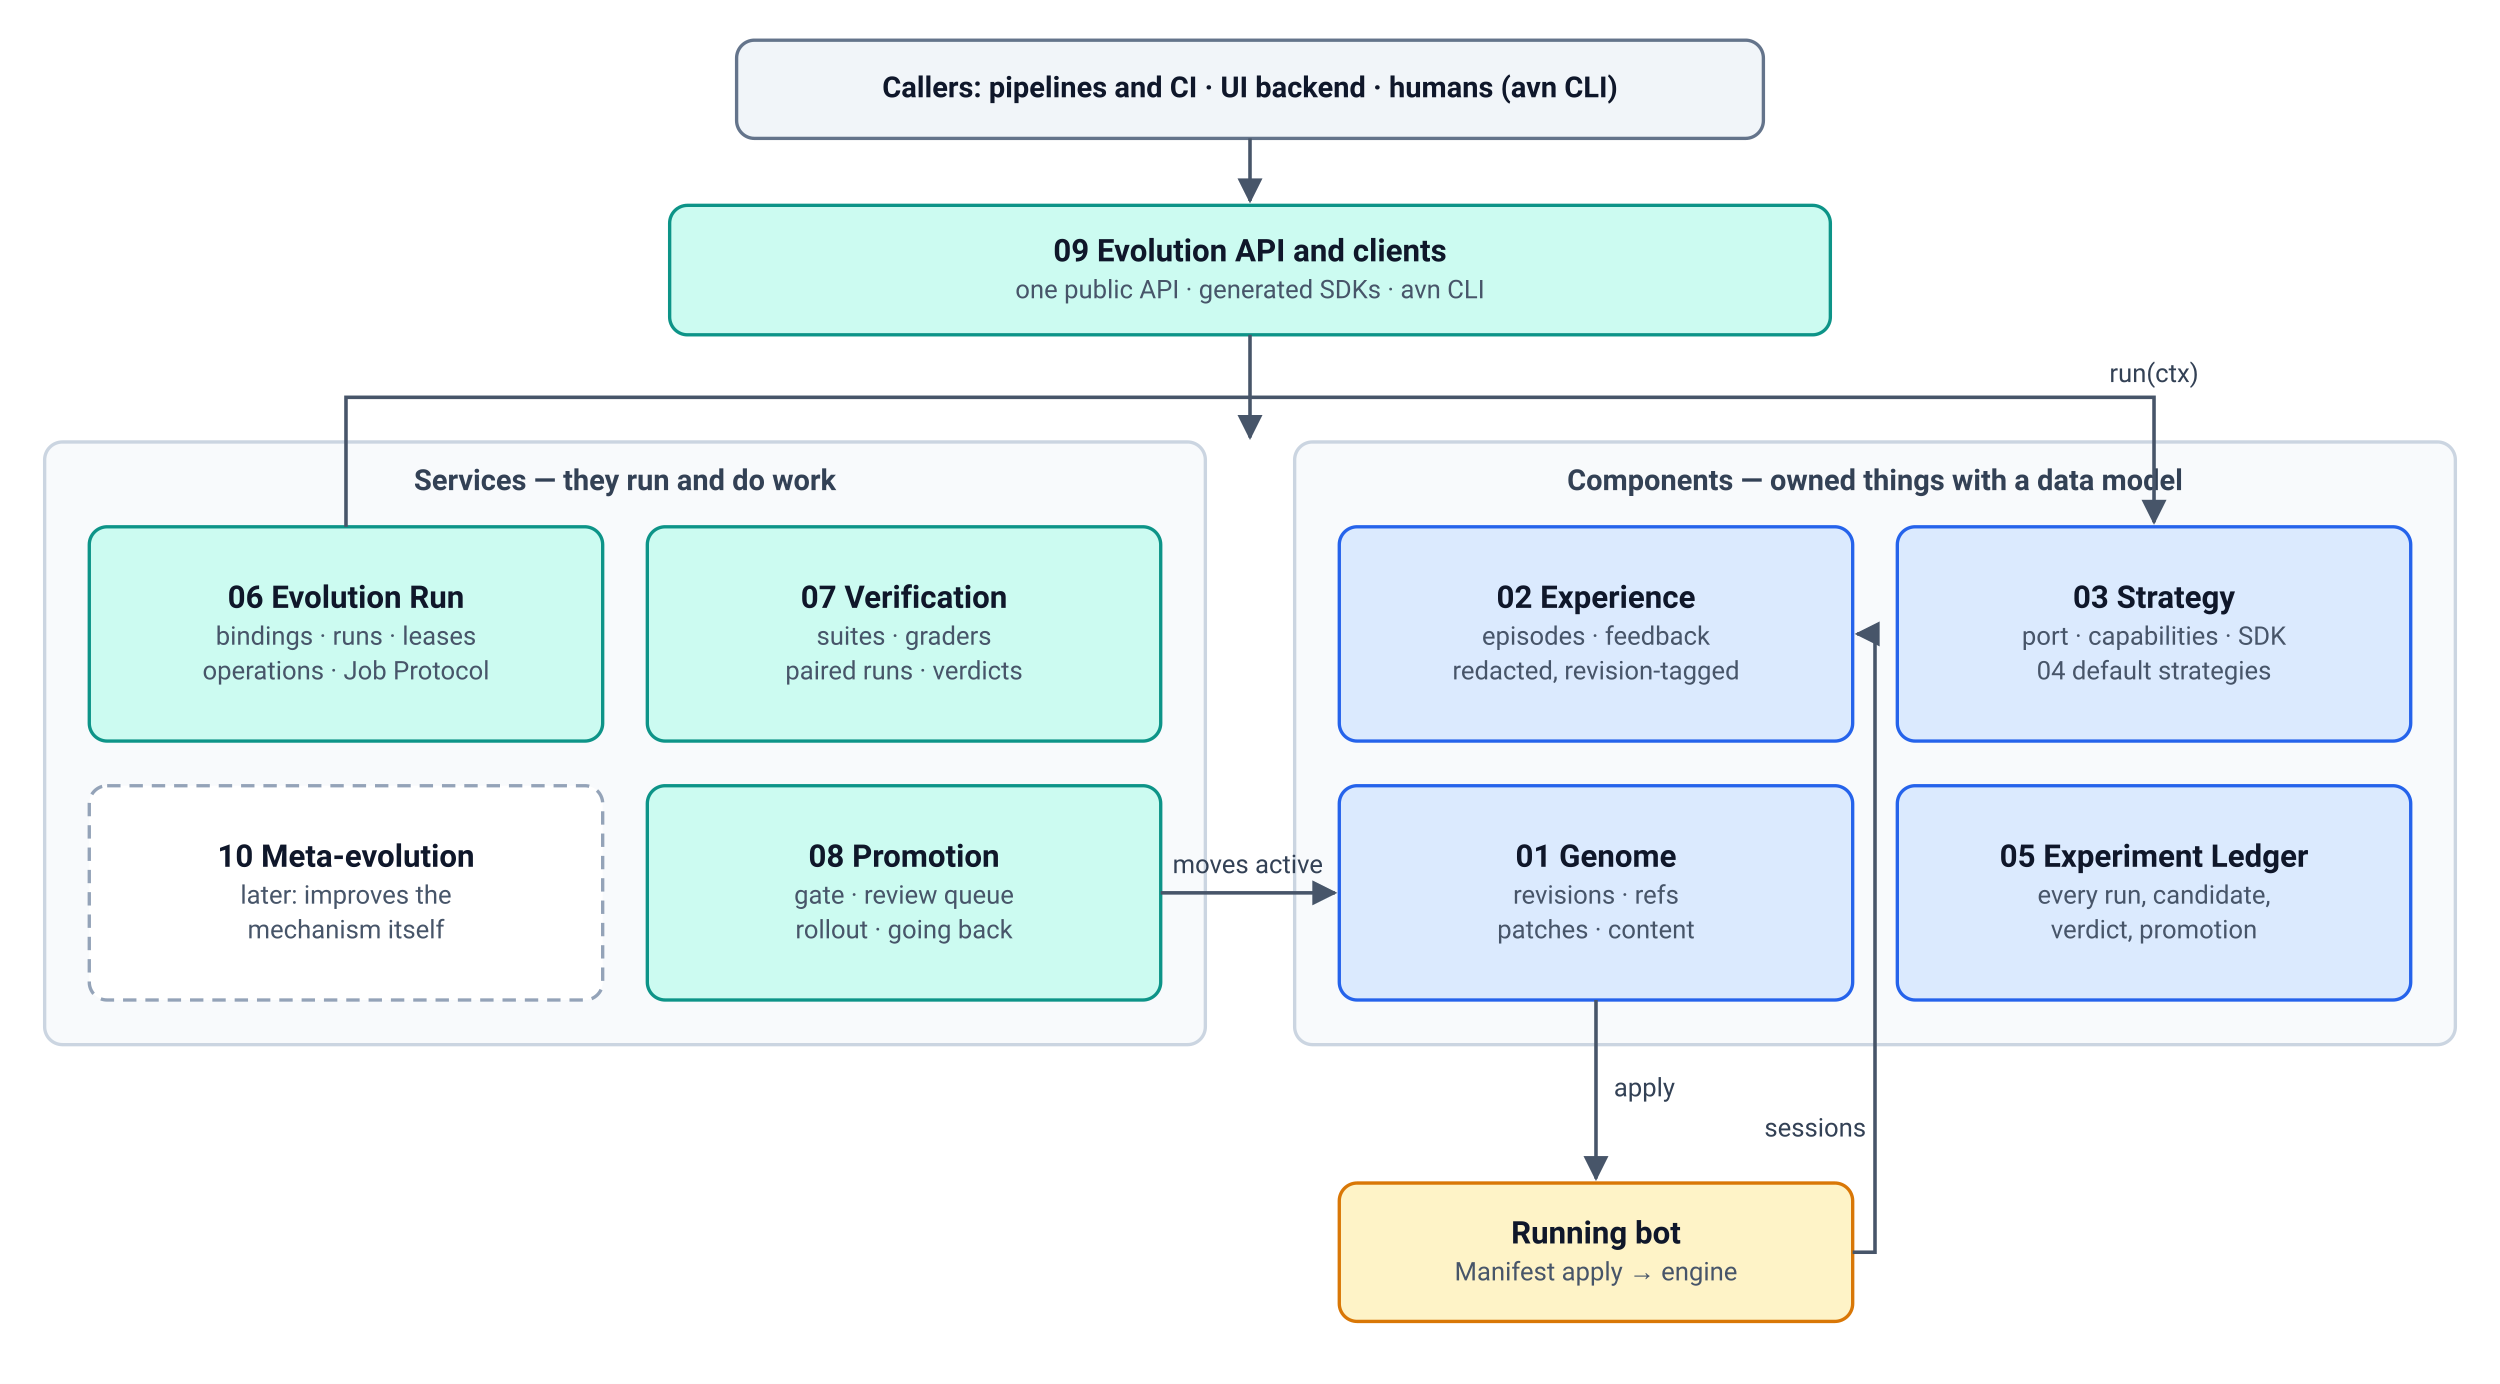
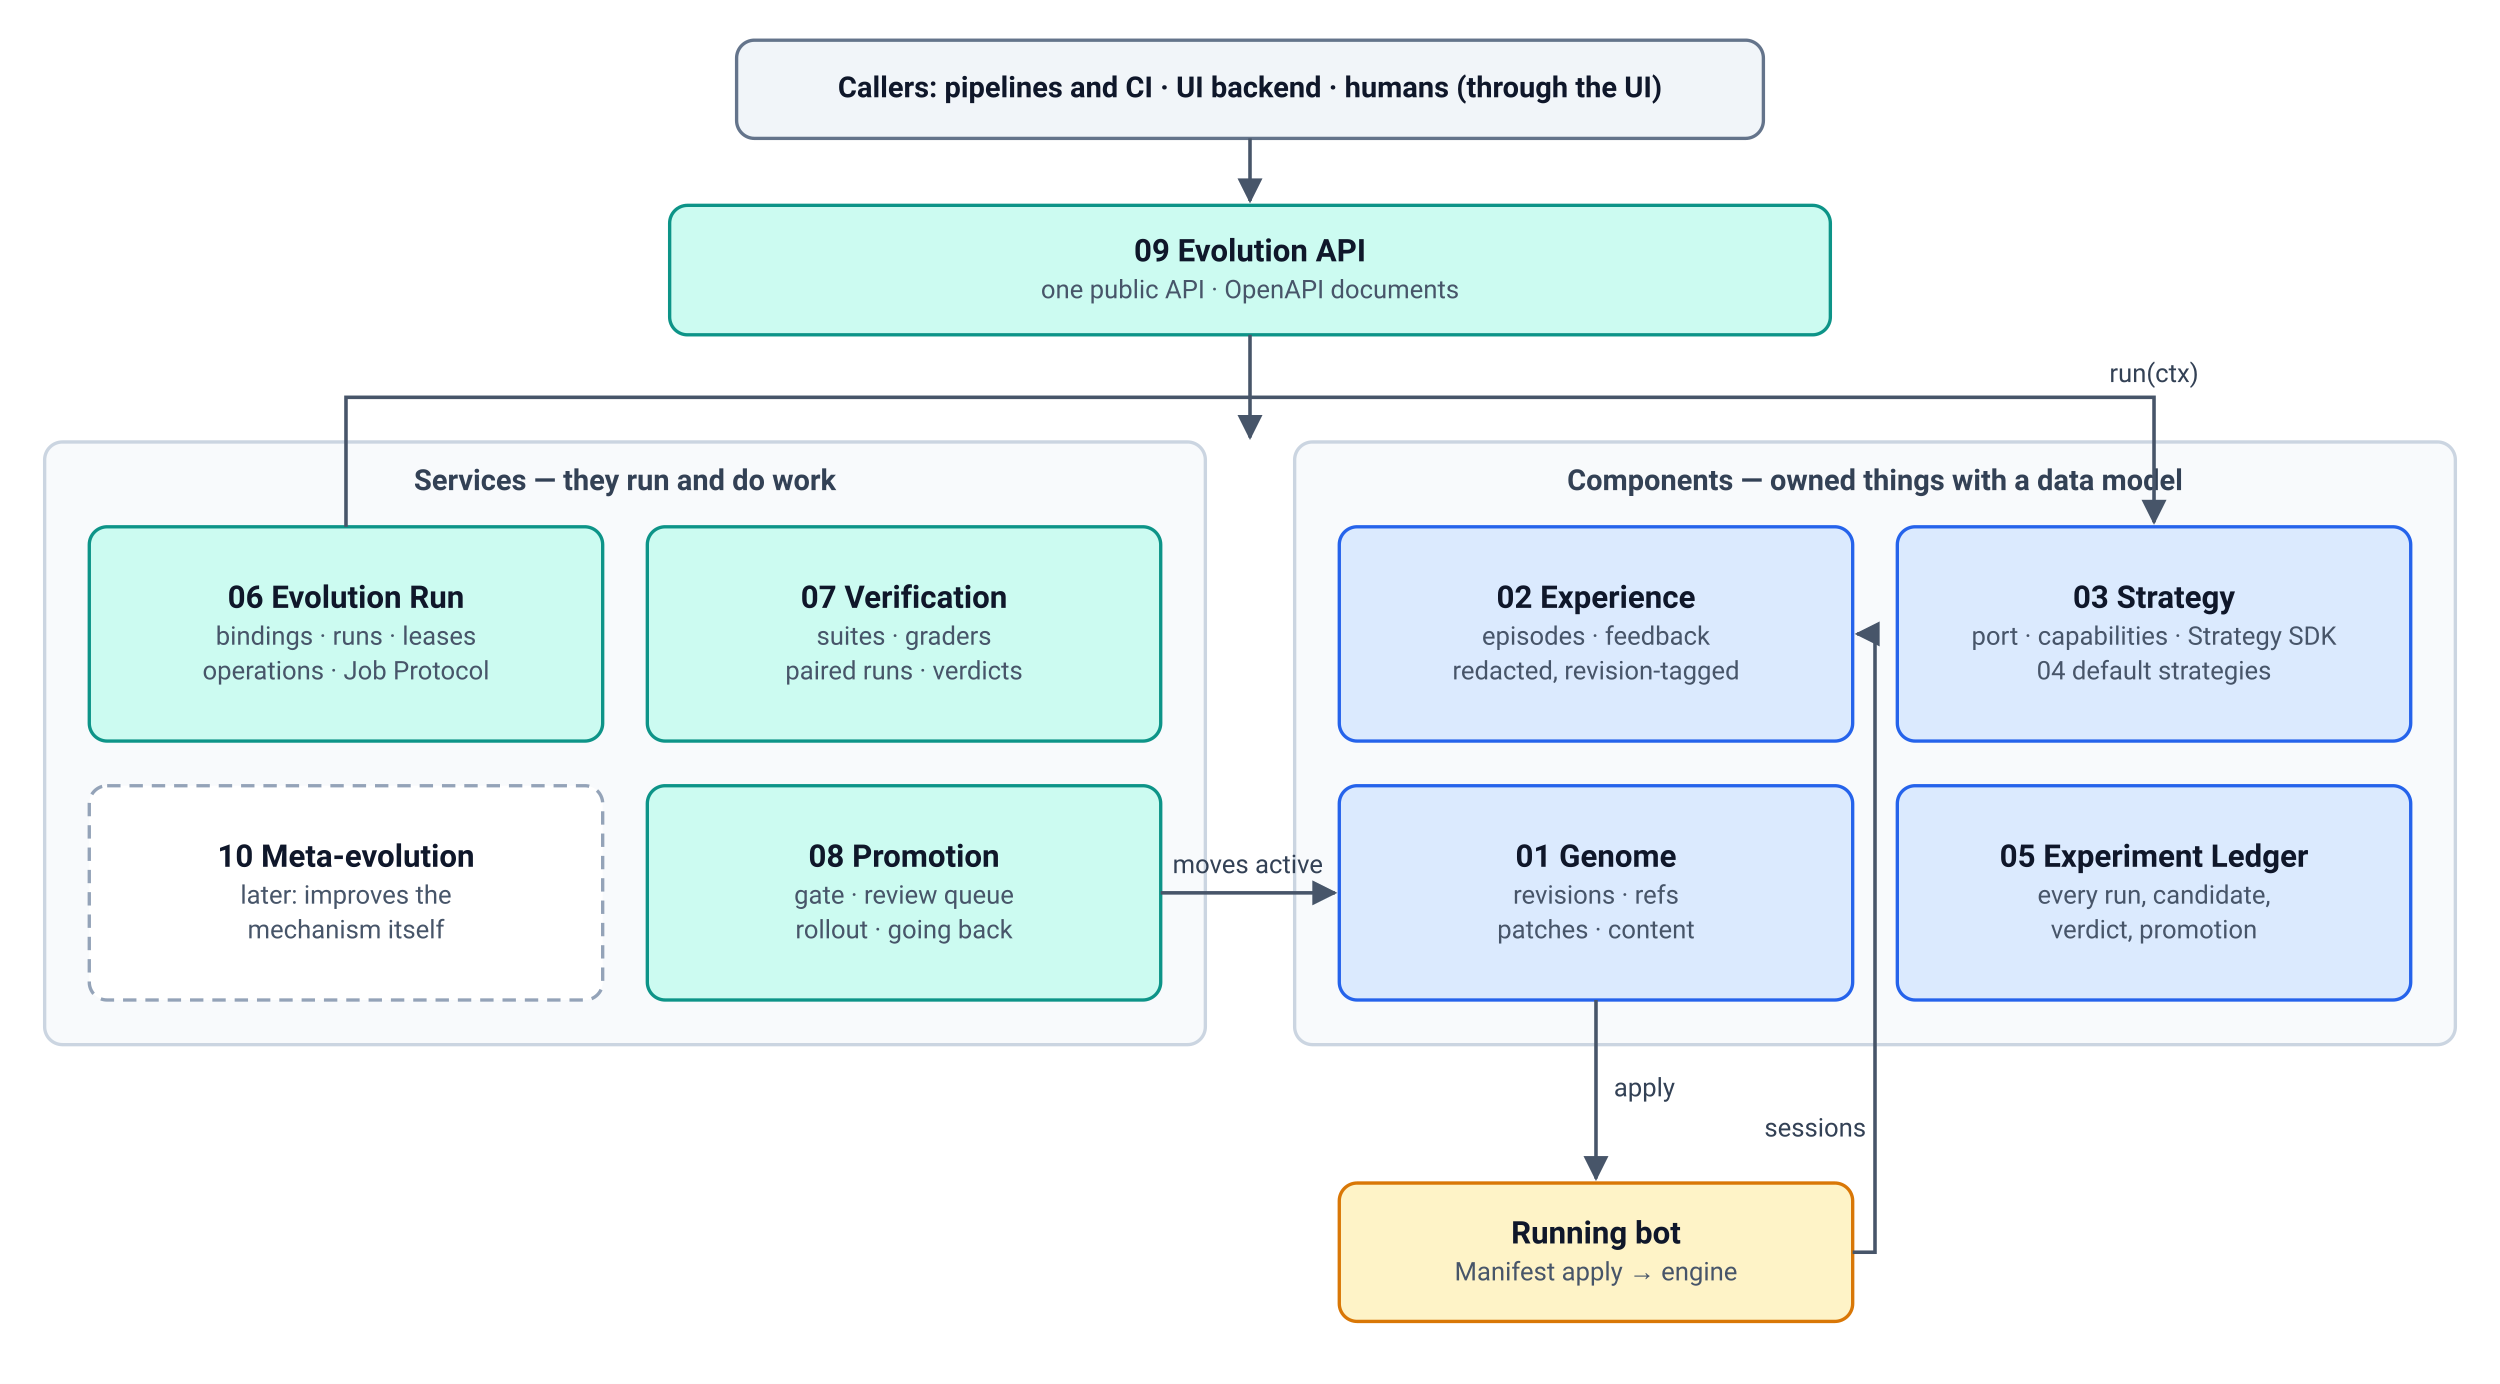
<svg xmlns="http://www.w3.org/2000/svg" width="1120" height="620" viewBox="0 0 1120 620" font-family="system-ui,-apple-system,'Segoe UI',Roboto,'Helvetica Neue',Arial,sans-serif" role="img" aria-label="Bot evolution architecture: components and services">
  <defs>
    <marker id="ah" viewBox="0 0 10 10" refX="9" refY="5" markerWidth="7" markerHeight="7" orient="auto-start-reverse">
      <path d="M0 0 L10 5 L0 10 z" fill="#475569" />
    </marker>
    <marker id="ahl" viewBox="0 0 10 10" refX="9" refY="5" markerWidth="6" markerHeight="6" orient="auto-start-reverse">
      <path d="M0 0 L10 5 L0 10 z" fill="#94a3b8" />
    </marker>
  </defs>
  <rect width="1120" height="620" fill="#ffffff" />
  <rect x="330" y="18" width="460" height="44" rx="8" fill="#f1f5f9" stroke="#64748b" stroke-width="1.5" />
-   <text x="560.0" y="40.0" font-size="13" font-weight="600" fill="#0f172a" text-anchor="middle" dominant-baseline="middle">Callers: pipelines and CI · UI backend · humans (avn CLI)</text>
+   <text x="560.0" y="40.0" font-size="13" font-weight="600" fill="#0f172a" text-anchor="middle" dominant-baseline="middle">Callers: pipelines and CI · UI backend · humans (through the UI)</text>
  <path d="M 560 62 L 560 90" fill="none" stroke="#475569" stroke-width="1.6" marker-end="url(#ah)" />
  <rect x="300" y="92" width="520" height="58" rx="8" fill="#ccfbf1" stroke="#0d9488" stroke-width="1.5" />
-   <text x="560.0" y="113.237" font-size="14" font-weight="600" fill="#0f172a" text-anchor="middle" dominant-baseline="middle">09  Evolution API and clients</text>
-   <text x="560.0" y="130.45" font-size="11.5" font-weight="400" fill="#475569" text-anchor="middle" dominant-baseline="middle">one public API · generated SDKs · avn CLI</text>
+   <text x="560.0" y="113.237" font-size="14" font-weight="600" fill="#0f172a" text-anchor="middle" dominant-baseline="middle">09  Evolution API</text>
+   <text x="560.0" y="130.45" font-size="11.5" font-weight="400" fill="#475569" text-anchor="middle" dominant-baseline="middle">one public API · OpenAPI documents</text>
  <path d="M 560 150 L 560 196" fill="none" stroke="#475569" stroke-width="1.6" marker-end="url(#ah)" />
  <rect x="20" y="198" width="520" height="270" rx="8" fill="#f8fafc" stroke="#cbd5e1" stroke-width="1.5" />
  <text x="280" y="216" font-size="13" font-weight="600" fill="#334155" text-anchor="middle" dominant-baseline="middle">Services — they run and do work</text>
  <rect x="580" y="198" width="520" height="270" rx="8" fill="#f8fafc" stroke="#cbd5e1" stroke-width="1.5" />
  <text x="840" y="216" font-size="13" font-weight="600" fill="#334155" text-anchor="middle" dominant-baseline="middle">Components — owned things with a data model</text>
  <rect x="40" y="236" width="230" height="96" rx="8" fill="#ccfbf1" stroke="#0d9488" stroke-width="1.5" />
  <text x="155.0" y="268.475" font-size="14" font-weight="600" fill="#0f172a" text-anchor="middle" dominant-baseline="middle">06  Evolution Run</text>
  <text x="155.0" y="285.687" font-size="11.5" font-weight="400" fill="#475569" text-anchor="middle" dominant-baseline="middle">bindings · runs · leases</text>
  <text x="155.0" y="301.212" font-size="11.5" font-weight="400" fill="#475569" text-anchor="middle" dominant-baseline="middle">operations · Job Protocol</text>
  <rect x="290" y="236" width="230" height="96" rx="8" fill="#ccfbf1" stroke="#0d9488" stroke-width="1.5" />
  <text x="405.0" y="268.475" font-size="14" font-weight="600" fill="#0f172a" text-anchor="middle" dominant-baseline="middle">07  Verification</text>
  <text x="405.0" y="285.687" font-size="11.5" font-weight="400" fill="#475569" text-anchor="middle" dominant-baseline="middle">suites · graders</text>
  <text x="405.0" y="301.212" font-size="11.5" font-weight="400" fill="#475569" text-anchor="middle" dominant-baseline="middle">paired runs · verdicts</text>
  <rect x="40" y="352" width="230" height="96" rx="8" fill="#ffffff" stroke="#94a3b8" stroke-width="1.5" stroke-dasharray="6 4" />
  <text x="155.0" y="384.475" font-size="14" font-weight="600" fill="#0f172a" text-anchor="middle" dominant-baseline="middle">10  Meta-evolution</text>
  <text x="155.0" y="401.687" font-size="11.5" font-weight="400" fill="#475569" text-anchor="middle" dominant-baseline="middle">later: improves the</text>
  <text x="155.0" y="417.212" font-size="11.5" font-weight="400" fill="#475569" text-anchor="middle" dominant-baseline="middle">mechanism itself</text>
  <rect x="290" y="352" width="230" height="96" rx="8" fill="#ccfbf1" stroke="#0d9488" stroke-width="1.5" />
  <text x="405.0" y="384.475" font-size="14" font-weight="600" fill="#0f172a" text-anchor="middle" dominant-baseline="middle">08  Promotion</text>
  <text x="405.0" y="401.687" font-size="11.5" font-weight="400" fill="#475569" text-anchor="middle" dominant-baseline="middle">gate · review queue</text>
  <text x="405.0" y="417.212" font-size="11.5" font-weight="400" fill="#475569" text-anchor="middle" dominant-baseline="middle">rollout · going back</text>
  <rect x="600" y="352" width="230" height="96" rx="8" fill="#dbeafe" stroke="#2563eb" stroke-width="1.5" />
  <text x="715.0" y="384.475" font-size="14" font-weight="600" fill="#0f172a" text-anchor="middle" dominant-baseline="middle">01  Genome</text>
  <text x="715.0" y="401.687" font-size="11.5" font-weight="400" fill="#475569" text-anchor="middle" dominant-baseline="middle">revisions · refs</text>
  <text x="715.0" y="417.212" font-size="11.5" font-weight="400" fill="#475569" text-anchor="middle" dominant-baseline="middle">patches · content</text>
  <rect x="850" y="236" width="230" height="96" rx="8" fill="#dbeafe" stroke="#2563eb" stroke-width="1.5" />
  <text x="965.0" y="268.475" font-size="14" font-weight="600" fill="#0f172a" text-anchor="middle" dominant-baseline="middle">03  Strategy</text>
-   <text x="965.0" y="285.687" font-size="11.5" font-weight="400" fill="#475569" text-anchor="middle" dominant-baseline="middle">port · capabilities · SDK</text>
+   <text x="965.0" y="285.687" font-size="11.5" font-weight="400" fill="#475569" text-anchor="middle" dominant-baseline="middle">port · capabilities · Strategy SDK</text>
  <text x="965.0" y="301.212" font-size="11.5" font-weight="400" fill="#475569" text-anchor="middle" dominant-baseline="middle">04  default strategies</text>
  <rect x="600" y="236" width="230" height="96" rx="8" fill="#dbeafe" stroke="#2563eb" stroke-width="1.5" />
  <text x="715.0" y="268.475" font-size="14" font-weight="600" fill="#0f172a" text-anchor="middle" dominant-baseline="middle">02  Experience</text>
  <text x="715.0" y="285.687" font-size="11.5" font-weight="400" fill="#475569" text-anchor="middle" dominant-baseline="middle">episodes · feedback</text>
  <text x="715.0" y="301.212" font-size="11.5" font-weight="400" fill="#475569" text-anchor="middle" dominant-baseline="middle">redacted, revision-tagged</text>
  <rect x="850" y="352" width="230" height="96" rx="8" fill="#dbeafe" stroke="#2563eb" stroke-width="1.5" />
  <text x="965.0" y="384.475" font-size="14" font-weight="600" fill="#0f172a" text-anchor="middle" dominant-baseline="middle">05  Experiment Ledger</text>
  <text x="965.0" y="401.687" font-size="11.5" font-weight="400" fill="#475569" text-anchor="middle" dominant-baseline="middle">every run, candidate,</text>
  <text x="965.0" y="417.212" font-size="11.5" font-weight="400" fill="#475569" text-anchor="middle" dominant-baseline="middle">verdict, promotion</text>
  <rect x="600" y="530" width="230" height="62" rx="8" fill="#fef3c7" stroke="#d97706" stroke-width="1.5" />
  <text x="715.0" y="553.238" font-size="14" font-weight="600" fill="#0f172a" text-anchor="middle" dominant-baseline="middle">Running bot</text>
  <text x="715.0" y="570.45" font-size="11.5" font-weight="400" fill="#475569" text-anchor="middle" dominant-baseline="middle">Manifest apply → engine</text>
  <path d="M 155 236 L 155 178 L 965 178 L 965 234" fill="none" stroke="#475569" stroke-width="1.6" marker-end="url(#ah)" />
  <text x="965" y="168" font-size="11.5" font-weight="400" fill="#334155" text-anchor="middle" dominant-baseline="middle">run(ctx)</text>
  <path d="M 520 400 L 598 400" fill="none" stroke="#475569" stroke-width="1.6" marker-end="url(#ah)" />
  <text x="559" y="388" font-size="11.5" font-weight="400" fill="#334155" text-anchor="middle" dominant-baseline="middle">moves active</text>
  <path d="M 715 448 L 715 528" fill="none" stroke="#475569" stroke-width="1.6" marker-end="url(#ah)" />
  <text x="723" y="488" font-size="11.5" font-weight="400" fill="#334155" text-anchor="start" dominant-baseline="middle">apply</text>
  <path d="M 830 561 L 840 561 L 840 284 L 832 284" fill="none" stroke="#475569" stroke-width="1.6" marker-end="url(#ah)" />
  <text x="836" y="506" font-size="11.5" font-weight="400" fill="#334155" text-anchor="end" dominant-baseline="middle">sessions</text>
</svg>
